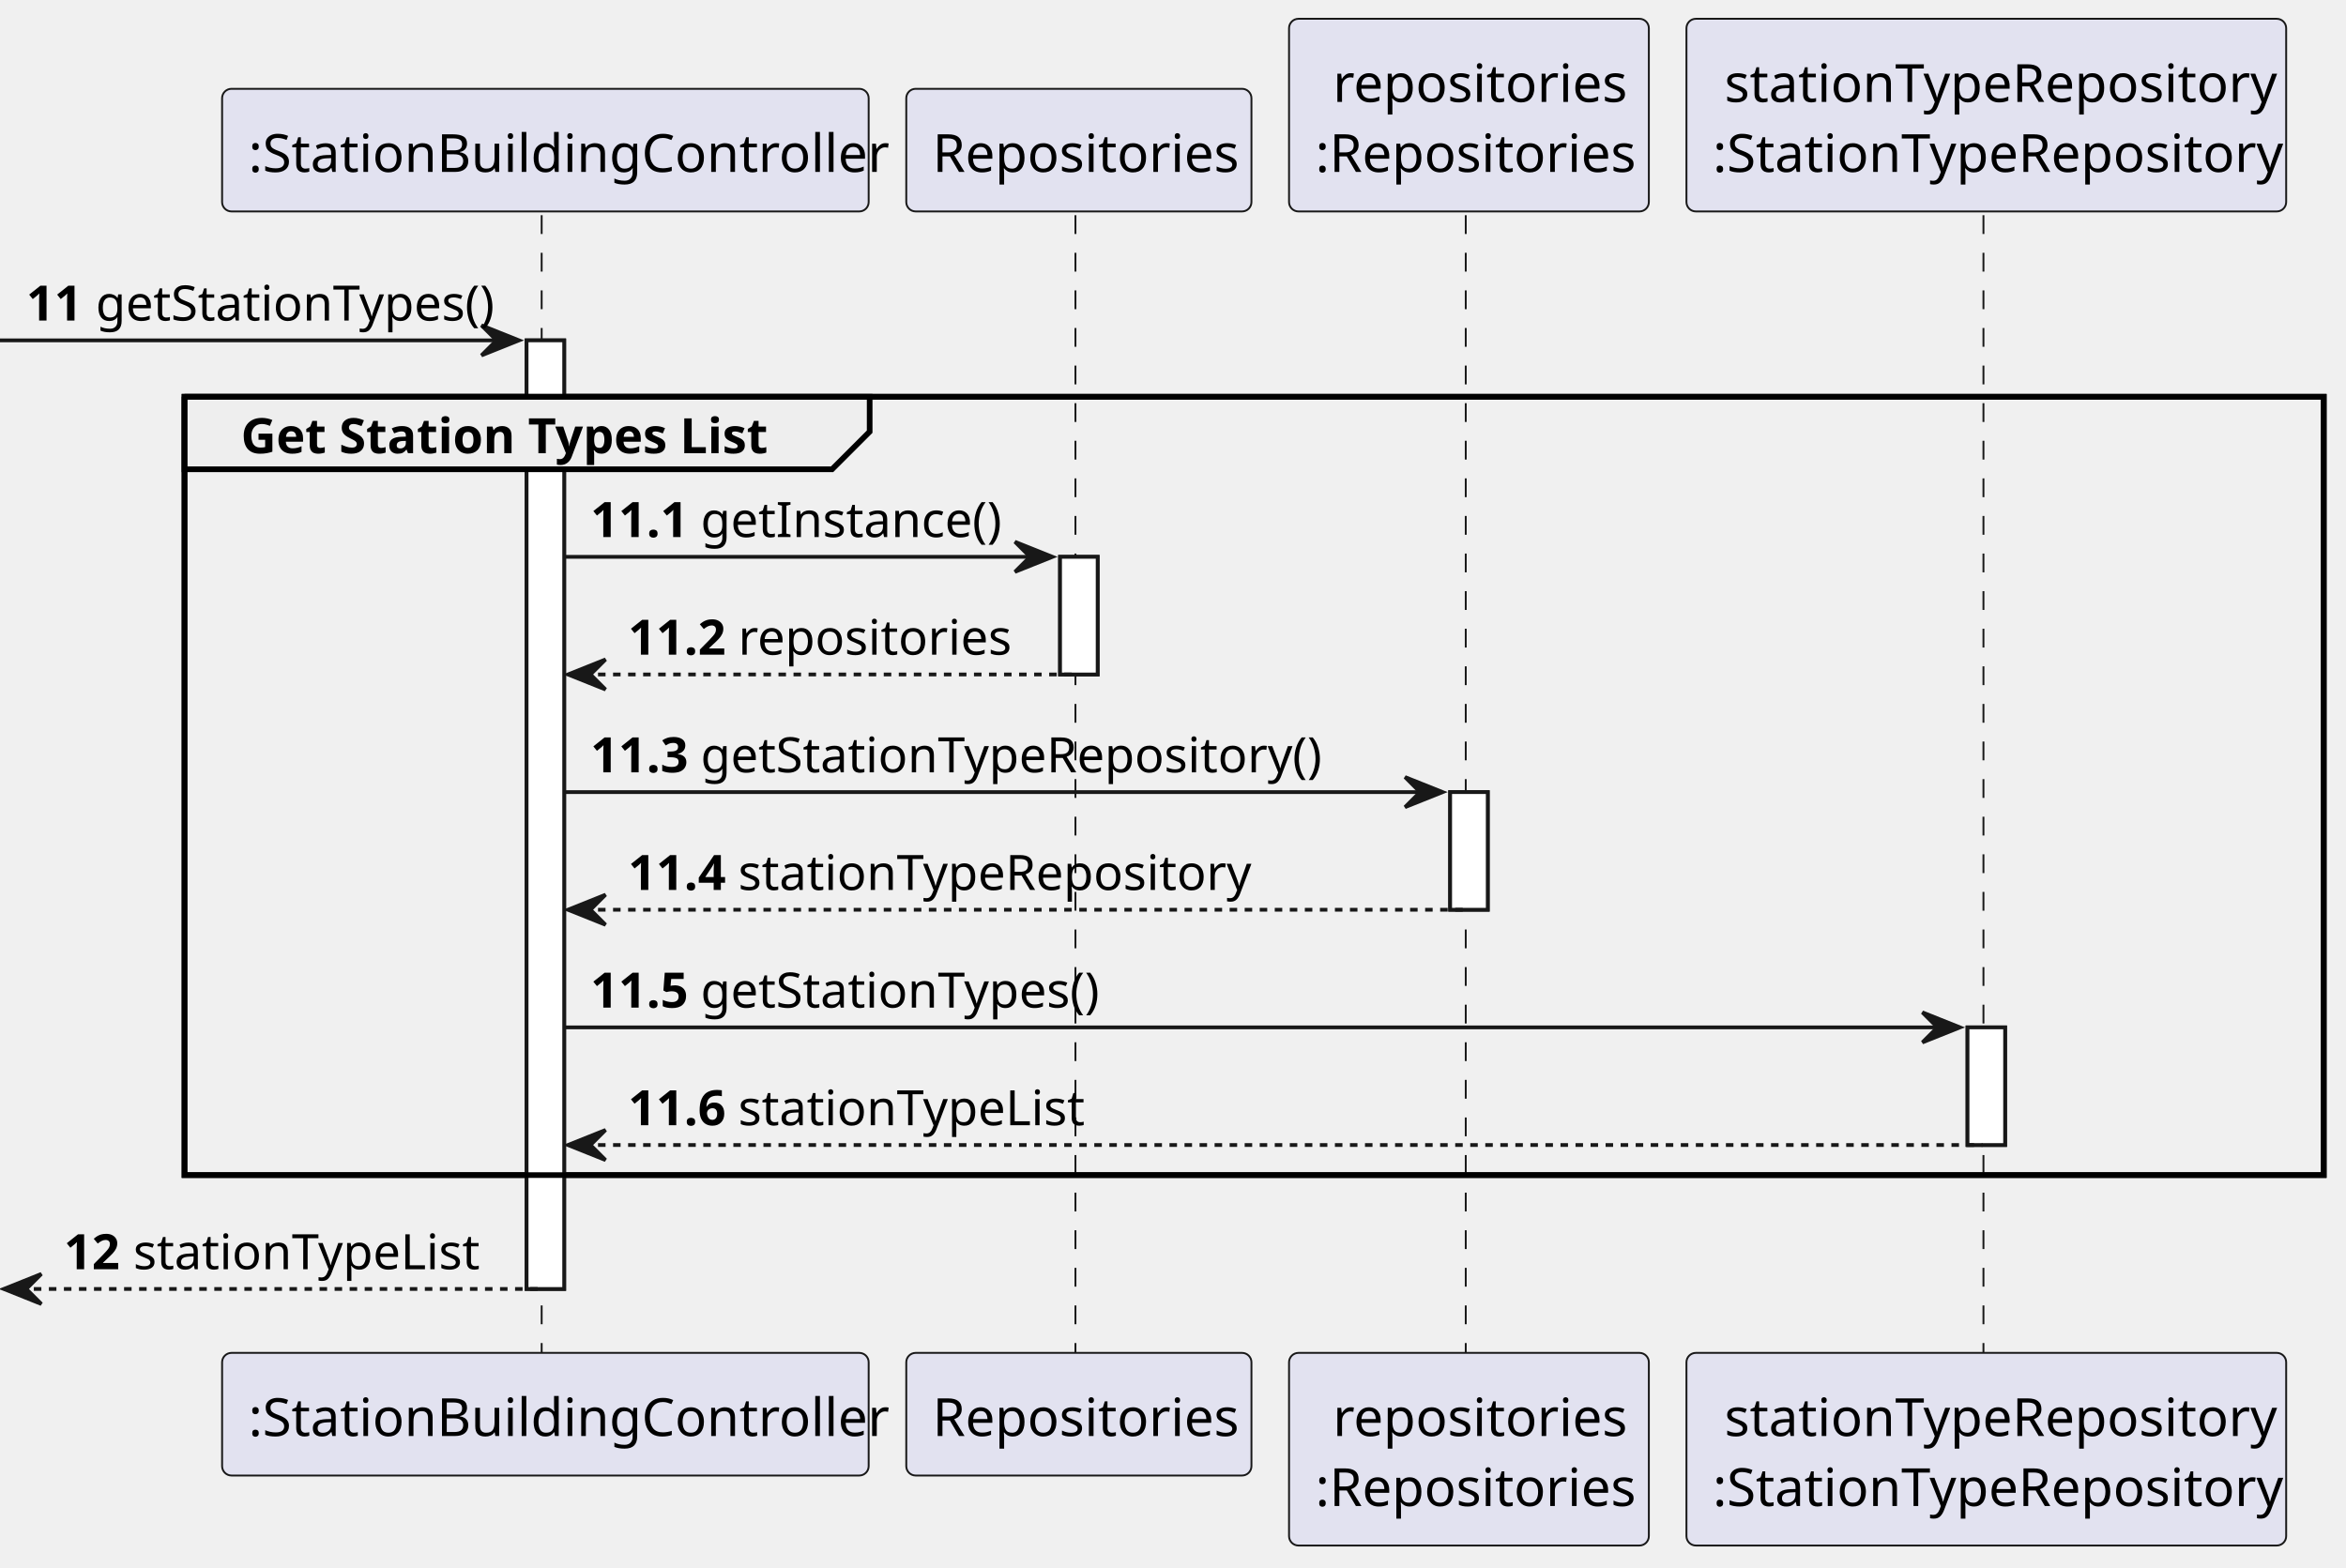
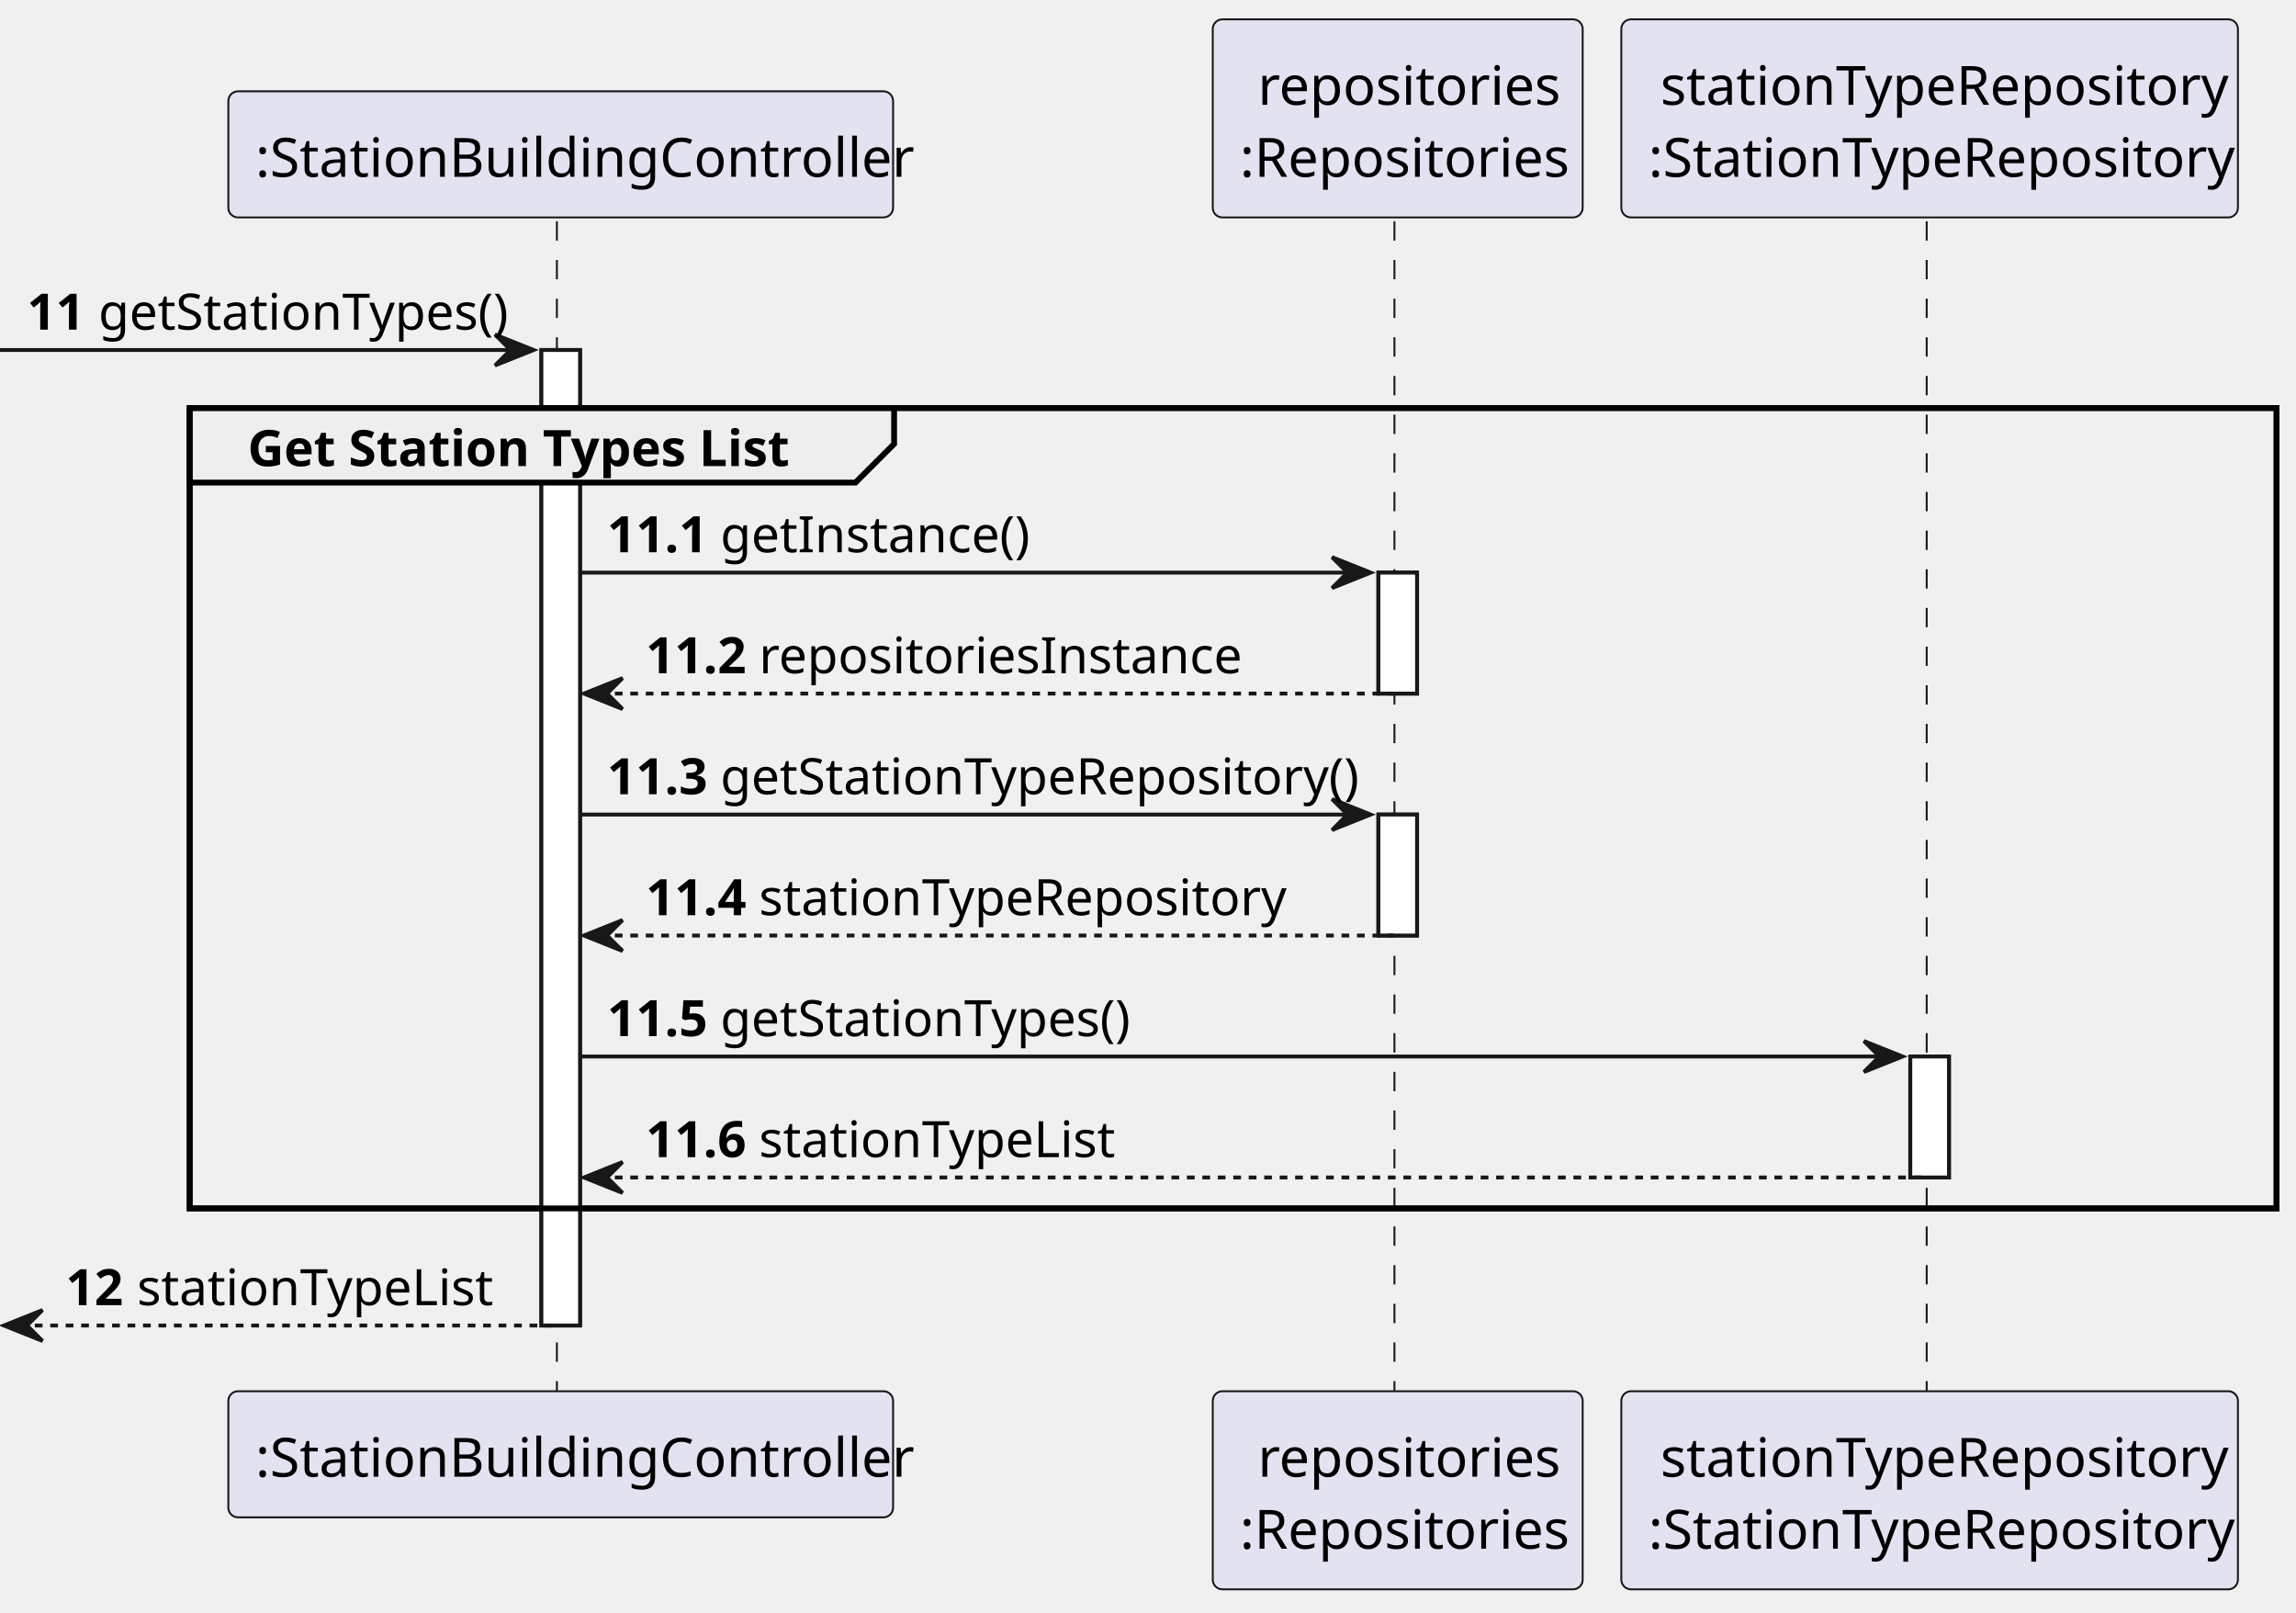
- <svg xmlns="http://www.w3.org/2000/svg" contentStyleType="text/css" height="417px" preserveAspectRatio="none" style="width:624px;height:417px;background:#FFFFFF;" version="1.1" viewBox="0 0 624 417" width="624px" zoomAndPan="magnify">
+ <svg xmlns="http://www.w3.org/2000/svg" contentStyleType="text/css" height="417px" preserveAspectRatio="none" style="width:594px;height:417px;background:#FFFFFF;" version="1.1" viewBox="0 0 594 417" width="594px" zoomAndPan="magnify">
  <defs />
  <g>
    <rect fill="#FFFFFF" height="252.328" style="stroke:#181818;stroke-width:1.0;" width="10" x="140.064" y="90.533" />
-     <rect fill="#FFFFFF" height="31.291" style="stroke:#181818;stroke-width:1.0;" width="10" x="281.959" y="148.115" />
-     <rect fill="#FFFFFF" height="31.291" style="stroke:#181818;stroke-width:1.0;" width="10" x="385.718" y="210.697" />
-     <rect fill="#FFFFFF" height="31.291" style="stroke:#181818;stroke-width:1.0;" width="10" x="523.328" y="273.279" />
-     <rect fill="none" height="207.037" style="stroke:#000000;stroke-width:1.5;" width="569.012" x="49.074" y="105.533" />
+     <rect fill="#FFFFFF" height="31.291" style="stroke:#181818;stroke-width:1.0;" width="10" x="356.606" y="148.115" />
+     <rect fill="#FFFFFF" height="31.291" style="stroke:#181818;stroke-width:1.0;" width="10" x="356.606" y="210.697" />
+     <rect fill="#FFFFFF" height="31.291" style="stroke:#181818;stroke-width:1.0;" width="10" x="494.216" y="273.279" />
+     <rect fill="none" height="207.037" style="stroke:#000000;stroke-width:1.5;" width="539.9" x="49.074" y="105.533" />
    <line style="stroke:#181818;stroke-width:0.5;stroke-dasharray:5.0,5.0;" x1="144.074" x2="144.074" y1="57.242" y2="360.861" />
-     <line style="stroke:#181818;stroke-width:0.5;stroke-dasharray:5.0,5.0;" x1="286.053" x2="286.053" y1="57.242" y2="360.861" />
-     <line style="stroke:#181818;stroke-width:0.5;stroke-dasharray:5.0,5.0;" x1="389.866" x2="389.866" y1="57.242" y2="360.861" />
-     <line style="stroke:#181818;stroke-width:0.5;stroke-dasharray:5.0,5.0;" x1="527.569" x2="527.569" y1="57.242" y2="360.861" />
+     <line style="stroke:#181818;stroke-width:0.5;stroke-dasharray:5.0,5.0;" x1="360.754" x2="360.754" y1="57.242" y2="360.861" />
+     <line style="stroke:#181818;stroke-width:0.5;stroke-dasharray:5.0,5.0;" x1="498.457" x2="498.457" y1="57.242" y2="360.861" />
    <rect fill="#E2E2F0" height="32.621" rx="2.5" ry="2.5" style="stroke:#181818;stroke-width:0.5;" width="171.978" x="59.074" y="23.621" />
    <text fill="#000000" font-family="sans-serif" font-size="14" lengthAdjust="spacing" textLength="157.978" x="66.074" y="45.728">:StationBuildingController</text>
    <rect fill="#E2E2F0" height="32.621" rx="2.5" ry="2.5" style="stroke:#181818;stroke-width:0.5;" width="171.978" x="59.074" y="359.861" />
    <text fill="#000000" font-family="sans-serif" font-size="14" lengthAdjust="spacing" textLength="157.978" x="66.074" y="381.969">:StationBuildingController</text>
-     <rect fill="#E2E2F0" height="32.621" rx="2.5" ry="2.5" style="stroke:#181818;stroke-width:0.5;" width="91.814" x="241.053" y="23.621" />
-     <text fill="#000000" font-family="sans-serif" font-size="14" lengthAdjust="spacing" textLength="77.814" x="248.053" y="45.728">Repositories</text>
-     <rect fill="#E2E2F0" height="32.621" rx="2.5" ry="2.5" style="stroke:#181818;stroke-width:0.5;" width="91.814" x="241.053" y="359.861" />
-     <text fill="#000000" font-family="sans-serif" font-size="14" lengthAdjust="spacing" textLength="77.814" x="248.053" y="381.969">Repositories</text>
-     <rect fill="#E2E2F0" height="51.242" rx="2.5" ry="2.5" style="stroke:#181818;stroke-width:0.5;" width="95.703" x="342.866" y="5" />
-     <text fill="#000000" font-family="sans-serif" font-size="14" lengthAdjust="spacing" textLength="72.365" x="354.535" y="27.107">repositories</text>
-     <text fill="#000000" font-family="sans-serif" font-size="14" lengthAdjust="spacing" textLength="81.703" x="349.866" y="45.728">:Repositories</text>
-     <rect fill="#E2E2F0" height="51.242" rx="2.5" ry="2.5" style="stroke:#181818;stroke-width:0.5;" width="95.703" x="342.866" y="359.861" />
-     <text fill="#000000" font-family="sans-serif" font-size="14" lengthAdjust="spacing" textLength="72.365" x="354.535" y="381.969">repositories</text>
-     <text fill="#000000" font-family="sans-serif" font-size="14" lengthAdjust="spacing" textLength="81.703" x="349.866" y="400.59">:Repositories</text>
-     <rect fill="#E2E2F0" height="51.242" rx="2.5" ry="2.5" style="stroke:#181818;stroke-width:0.5;" width="159.517" x="448.569" y="5" />
-     <text fill="#000000" font-family="sans-serif" font-size="14" lengthAdjust="spacing" textLength="139.289" x="458.683" y="27.107">stationTypeRepository</text>
-     <text fill="#000000" font-family="sans-serif" font-size="14" lengthAdjust="spacing" textLength="145.517" x="455.569" y="45.728">:StationTypeRepository</text>
-     <rect fill="#E2E2F0" height="51.242" rx="2.5" ry="2.5" style="stroke:#181818;stroke-width:0.5;" width="159.517" x="448.569" y="359.861" />
-     <text fill="#000000" font-family="sans-serif" font-size="14" lengthAdjust="spacing" textLength="139.289" x="458.683" y="381.969">stationTypeRepository</text>
-     <text fill="#000000" font-family="sans-serif" font-size="14" lengthAdjust="spacing" textLength="145.517" x="455.569" y="400.59">:StationTypeRepository</text>
+     <rect fill="#E2E2F0" height="51.242" rx="2.5" ry="2.5" style="stroke:#181818;stroke-width:0.5;" width="95.703" x="313.754" y="5" />
+     <text fill="#000000" font-family="sans-serif" font-size="14" lengthAdjust="spacing" textLength="72.365" x="325.423" y="27.107">repositories</text>
+     <text fill="#000000" font-family="sans-serif" font-size="14" lengthAdjust="spacing" textLength="81.703" x="320.754" y="45.728">:Repositories</text>
+     <rect fill="#E2E2F0" height="51.242" rx="2.5" ry="2.5" style="stroke:#181818;stroke-width:0.5;" width="95.703" x="313.754" y="359.861" />
+     <text fill="#000000" font-family="sans-serif" font-size="14" lengthAdjust="spacing" textLength="72.365" x="325.423" y="381.969">repositories</text>
+     <text fill="#000000" font-family="sans-serif" font-size="14" lengthAdjust="spacing" textLength="81.703" x="320.754" y="400.59">:Repositories</text>
+     <rect fill="#E2E2F0" height="51.242" rx="2.5" ry="2.5" style="stroke:#181818;stroke-width:0.5;" width="159.517" x="419.457" y="5" />
+     <text fill="#000000" font-family="sans-serif" font-size="14" lengthAdjust="spacing" textLength="139.289" x="429.571" y="27.107">stationTypeRepository</text>
+     <text fill="#000000" font-family="sans-serif" font-size="14" lengthAdjust="spacing" textLength="145.517" x="426.457" y="45.728">:StationTypeRepository</text>
+     <rect fill="#E2E2F0" height="51.242" rx="2.5" ry="2.5" style="stroke:#181818;stroke-width:0.5;" width="159.517" x="419.457" y="359.861" />
+     <text fill="#000000" font-family="sans-serif" font-size="14" lengthAdjust="spacing" textLength="139.289" x="429.571" y="381.969">stationTypeRepository</text>
+     <text fill="#000000" font-family="sans-serif" font-size="14" lengthAdjust="spacing" textLength="145.517" x="426.457" y="400.59">:StationTypeRepository</text>
    <rect fill="#FFFFFF" height="252.328" style="stroke:#181818;stroke-width:1.0;" width="10" x="140.064" y="90.533" />
-     <rect fill="#FFFFFF" height="31.291" style="stroke:#181818;stroke-width:1.0;" width="10" x="281.959" y="148.115" />
-     <rect fill="#FFFFFF" height="31.291" style="stroke:#181818;stroke-width:1.0;" width="10" x="385.718" y="210.697" />
-     <rect fill="#FFFFFF" height="31.291" style="stroke:#181818;stroke-width:1.0;" width="10" x="523.328" y="273.279" />
+     <rect fill="#FFFFFF" height="31.291" style="stroke:#181818;stroke-width:1.0;" width="10" x="356.606" y="148.115" />
+     <rect fill="#FFFFFF" height="31.291" style="stroke:#181818;stroke-width:1.0;" width="10" x="356.606" y="210.697" />
+     <rect fill="#FFFFFF" height="31.291" style="stroke:#181818;stroke-width:1.0;" width="10" x="494.216" y="273.279" />
    <polygon fill="#181818" points="128.064,86.533,138.064,90.533,128.064,94.533,132.064,90.533" style="stroke:#181818;stroke-width:1.0;" />
    <line style="stroke:#181818;stroke-width:1.0;" x1="0" x2="134.064" y1="90.533" y2="90.533" />
    <text fill="#000000" font-family="sans-serif" font-size="13" font-weight="bold" lengthAdjust="spacing" textLength="14.46" x="7" y="85.27">11</text>
    <text fill="#000000" font-family="sans-serif" font-size="13" lengthAdjust="spacing" textLength="102.603" x="25.46" y="85.27">getStationTypes()</text>
    <path d="M49.074,105.533 L231.317,105.533 L231.317,114.824 L221.317,124.824 L49.074,124.824 L49.074,105.533 " fill="#EEEEEE" style="stroke:#000000;stroke-width:1.5;" />
-     <rect fill="none" height="207.037" style="stroke:#000000;stroke-width:1.5;" width="569.012" x="49.074" y="105.533" />
+     <rect fill="none" height="207.037" style="stroke:#000000;stroke-width:1.5;" width="539.9" x="49.074" y="105.533" />
    <text fill="#000000" font-family="sans-serif" font-size="13" font-weight="bold" lengthAdjust="spacing" textLength="137.243" x="64.074" y="120.561">Get Station Types List</text>
-     <polygon fill="#181818" points="269.959,144.115,279.959,148.115,269.959,152.115,273.959,148.115" style="stroke:#181818;stroke-width:1.0;" />
-     <line style="stroke:#181818;stroke-width:1.0;" x1="150.064" x2="275.959" y1="148.115" y2="148.115" />
+     <polygon fill="#181818" points="344.606,144.115,354.606,148.115,344.606,152.115,348.606,148.115" style="stroke:#181818;stroke-width:1.0;" />
+     <line style="stroke:#181818;stroke-width:1.0;" x1="150.064" x2="350.606" y1="148.115" y2="148.115" />
    <text fill="#000000" font-family="sans-serif" font-size="13" font-weight="bold" lengthAdjust="spacing" textLength="25.302" x="157.064" y="142.852">11.1</text>
    <text fill="#000000" font-family="sans-serif" font-size="13" lengthAdjust="spacing" textLength="75.874" x="186.365" y="142.852">getInstance()</text>
    <polygon fill="#181818" points="161.064,175.406,151.064,179.406,161.064,183.406,157.064,179.406" style="stroke:#181818;stroke-width:1.0;" />
-     <line style="stroke:#181818;stroke-width:1.0;stroke-dasharray:2.0,2.0;" x1="155.064" x2="285.959" y1="179.406" y2="179.406" />
+     <line style="stroke:#181818;stroke-width:1.0;stroke-dasharray:2.0,2.0;" x1="155.064" x2="360.606" y1="179.406" y2="179.406" />
    <text fill="#000000" font-family="sans-serif" font-size="13" font-weight="bold" lengthAdjust="spacing" textLength="25.302" x="167.064" y="174.144">11.2</text>
-     <text fill="#000000" font-family="sans-serif" font-size="13" lengthAdjust="spacing" textLength="67.196" x="196.365" y="174.144">repositories</text>
-     <polygon fill="#181818" points="373.718,206.697,383.718,210.697,373.718,214.697,377.718,210.697" style="stroke:#181818;stroke-width:1.0;" />
-     <line style="stroke:#181818;stroke-width:1.0;" x1="150.064" x2="379.718" y1="210.697" y2="210.697" />
+     <text fill="#000000" font-family="sans-serif" font-size="13" lengthAdjust="spacing" textLength="116.34" x="196.365" y="174.144">repositoriesInstance</text>
+     <polygon fill="#181818" points="344.606,206.697,354.606,210.697,344.606,214.697,348.606,210.697" style="stroke:#181818;stroke-width:1.0;" />
+     <line style="stroke:#181818;stroke-width:1.0;" x1="150.064" x2="350.606" y1="210.697" y2="210.697" />
    <text fill="#000000" font-family="sans-serif" font-size="13" font-weight="bold" lengthAdjust="spacing" textLength="25.302" x="157.064" y="205.435">11.3</text>
    <text fill="#000000" font-family="sans-serif" font-size="13" lengthAdjust="spacing" textLength="158.241" x="186.365" y="205.435">getStationTypeRepository()</text>
    <polygon fill="#181818" points="161.064,237.988,151.064,241.988,161.064,245.988,157.064,241.988" style="stroke:#181818;stroke-width:1.0;" />
-     <line style="stroke:#181818;stroke-width:1.0;stroke-dasharray:2.0,2.0;" x1="155.064" x2="389.718" y1="241.988" y2="241.988" />
+     <line style="stroke:#181818;stroke-width:1.0;stroke-dasharray:2.0,2.0;" x1="155.064" x2="360.606" y1="241.988" y2="241.988" />
    <text fill="#000000" font-family="sans-serif" font-size="13" font-weight="bold" lengthAdjust="spacing" textLength="25.302" x="167.064" y="236.726">11.4</text>
    <text fill="#000000" font-family="sans-serif" font-size="13" lengthAdjust="spacing" textLength="129.34" x="196.365" y="236.726">stationTypeRepository</text>
-     <polygon fill="#181818" points="511.328,269.279,521.328,273.279,511.328,277.279,515.328,273.279" style="stroke:#181818;stroke-width:1.0;" />
-     <line style="stroke:#181818;stroke-width:1.0;" x1="150.064" x2="517.328" y1="273.279" y2="273.279" />
+     <polygon fill="#181818" points="482.216,269.279,492.216,273.279,482.216,277.279,486.216,273.279" style="stroke:#181818;stroke-width:1.0;" />
+     <line style="stroke:#181818;stroke-width:1.0;" x1="150.064" x2="488.216" y1="273.279" y2="273.279" />
    <text fill="#000000" font-family="sans-serif" font-size="13" font-weight="bold" lengthAdjust="spacing" textLength="25.302" x="157.064" y="268.017">11.5</text>
    <text fill="#000000" font-family="sans-serif" font-size="13" lengthAdjust="spacing" textLength="102.603" x="186.365" y="268.017">getStationTypes()</text>
    <polygon fill="#181818" points="161.064,300.57,151.064,304.57,161.064,308.57,157.064,304.57" style="stroke:#181818;stroke-width:1.0;" />
-     <line style="stroke:#181818;stroke-width:1.0;stroke-dasharray:2.0,2.0;" x1="155.064" x2="527.328" y1="304.57" y2="304.57" />
+     <line style="stroke:#181818;stroke-width:1.0;stroke-dasharray:2.0,2.0;" x1="155.064" x2="498.216" y1="304.57" y2="304.57" />
    <text fill="#000000" font-family="sans-serif" font-size="13" font-weight="bold" lengthAdjust="spacing" textLength="25.302" x="167.064" y="299.308">11.6</text>
    <text fill="#000000" font-family="sans-serif" font-size="13" lengthAdjust="spacing" textLength="87.433" x="196.365" y="299.308">stationTypeList</text>
    <polygon fill="#181818" points="11,338.861,1,342.861,11,346.861,7,342.861" style="stroke:#181818;stroke-width:1.0;" />
    <line style="stroke:#181818;stroke-width:1.0;stroke-dasharray:2.0,2.0;" x1="5" x2="144.064" y1="342.861" y2="342.861" />
    <text fill="#000000" font-family="sans-serif" font-size="13" font-weight="bold" lengthAdjust="spacing" textLength="14.46" x="17" y="337.599">12</text>
    <text fill="#000000" font-family="sans-serif" font-size="13" lengthAdjust="spacing" textLength="87.433" x="35.46" y="337.599">stationTypeList</text>
  </g>
</svg>
